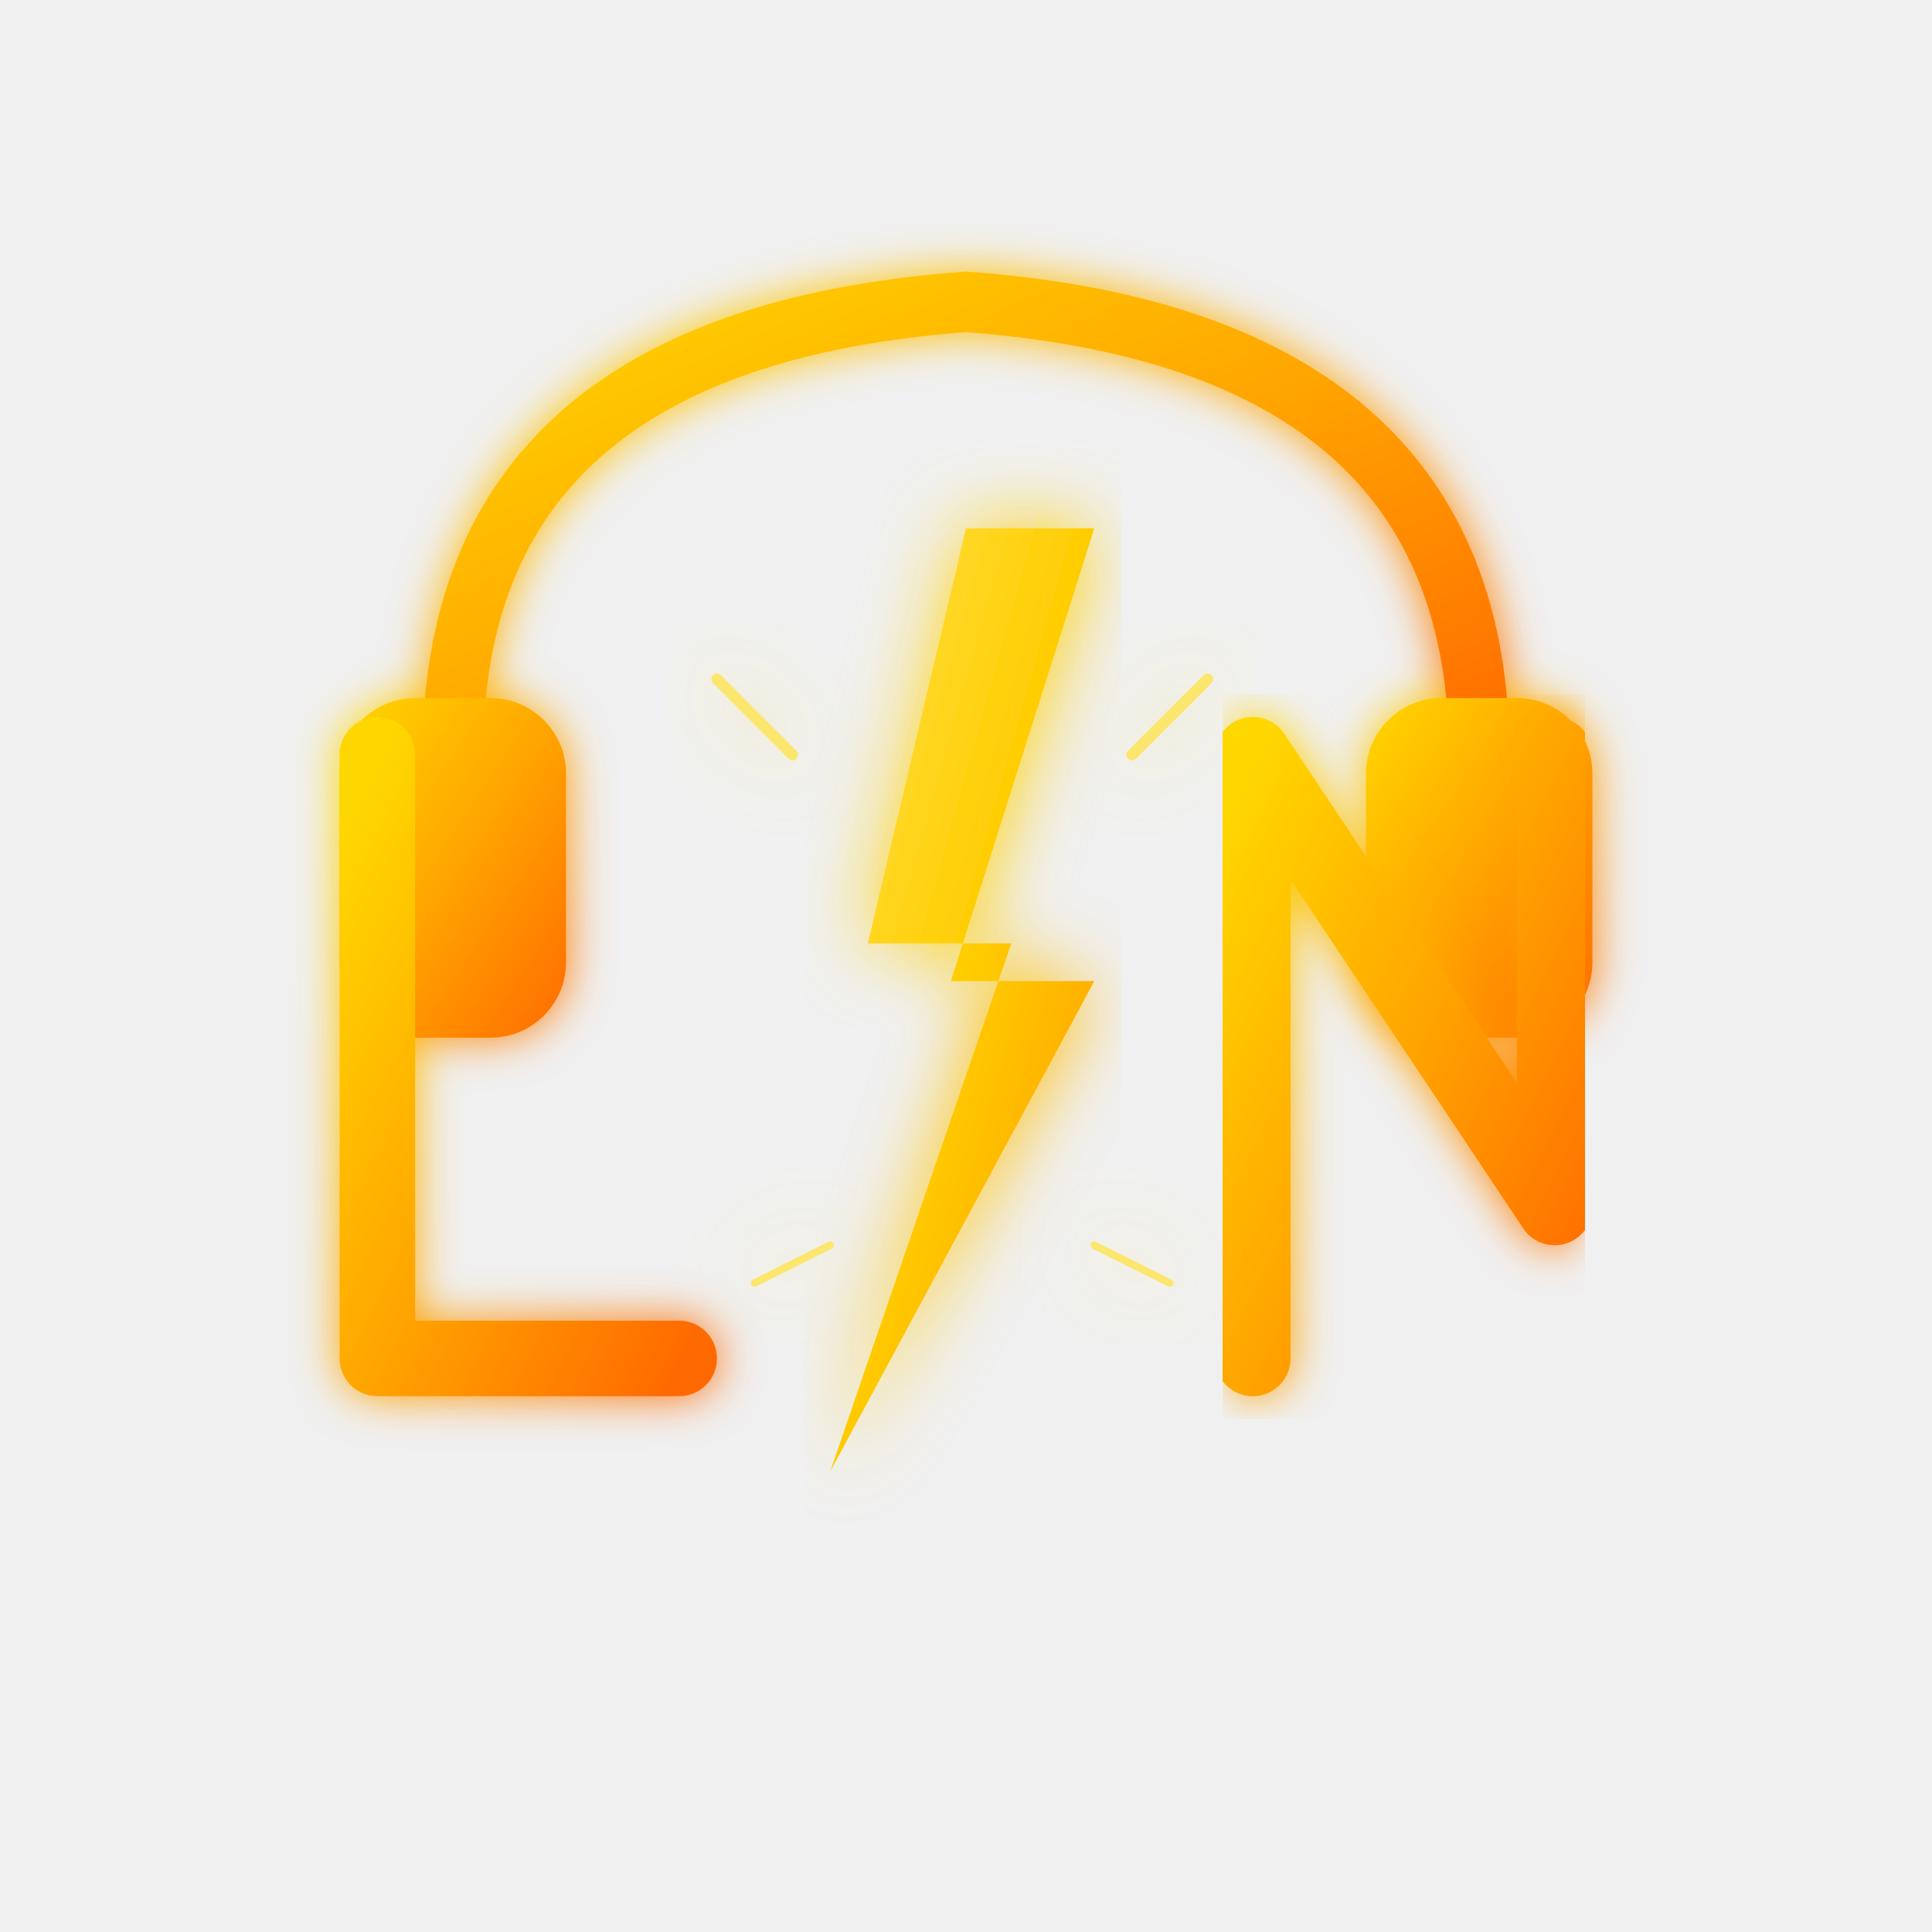
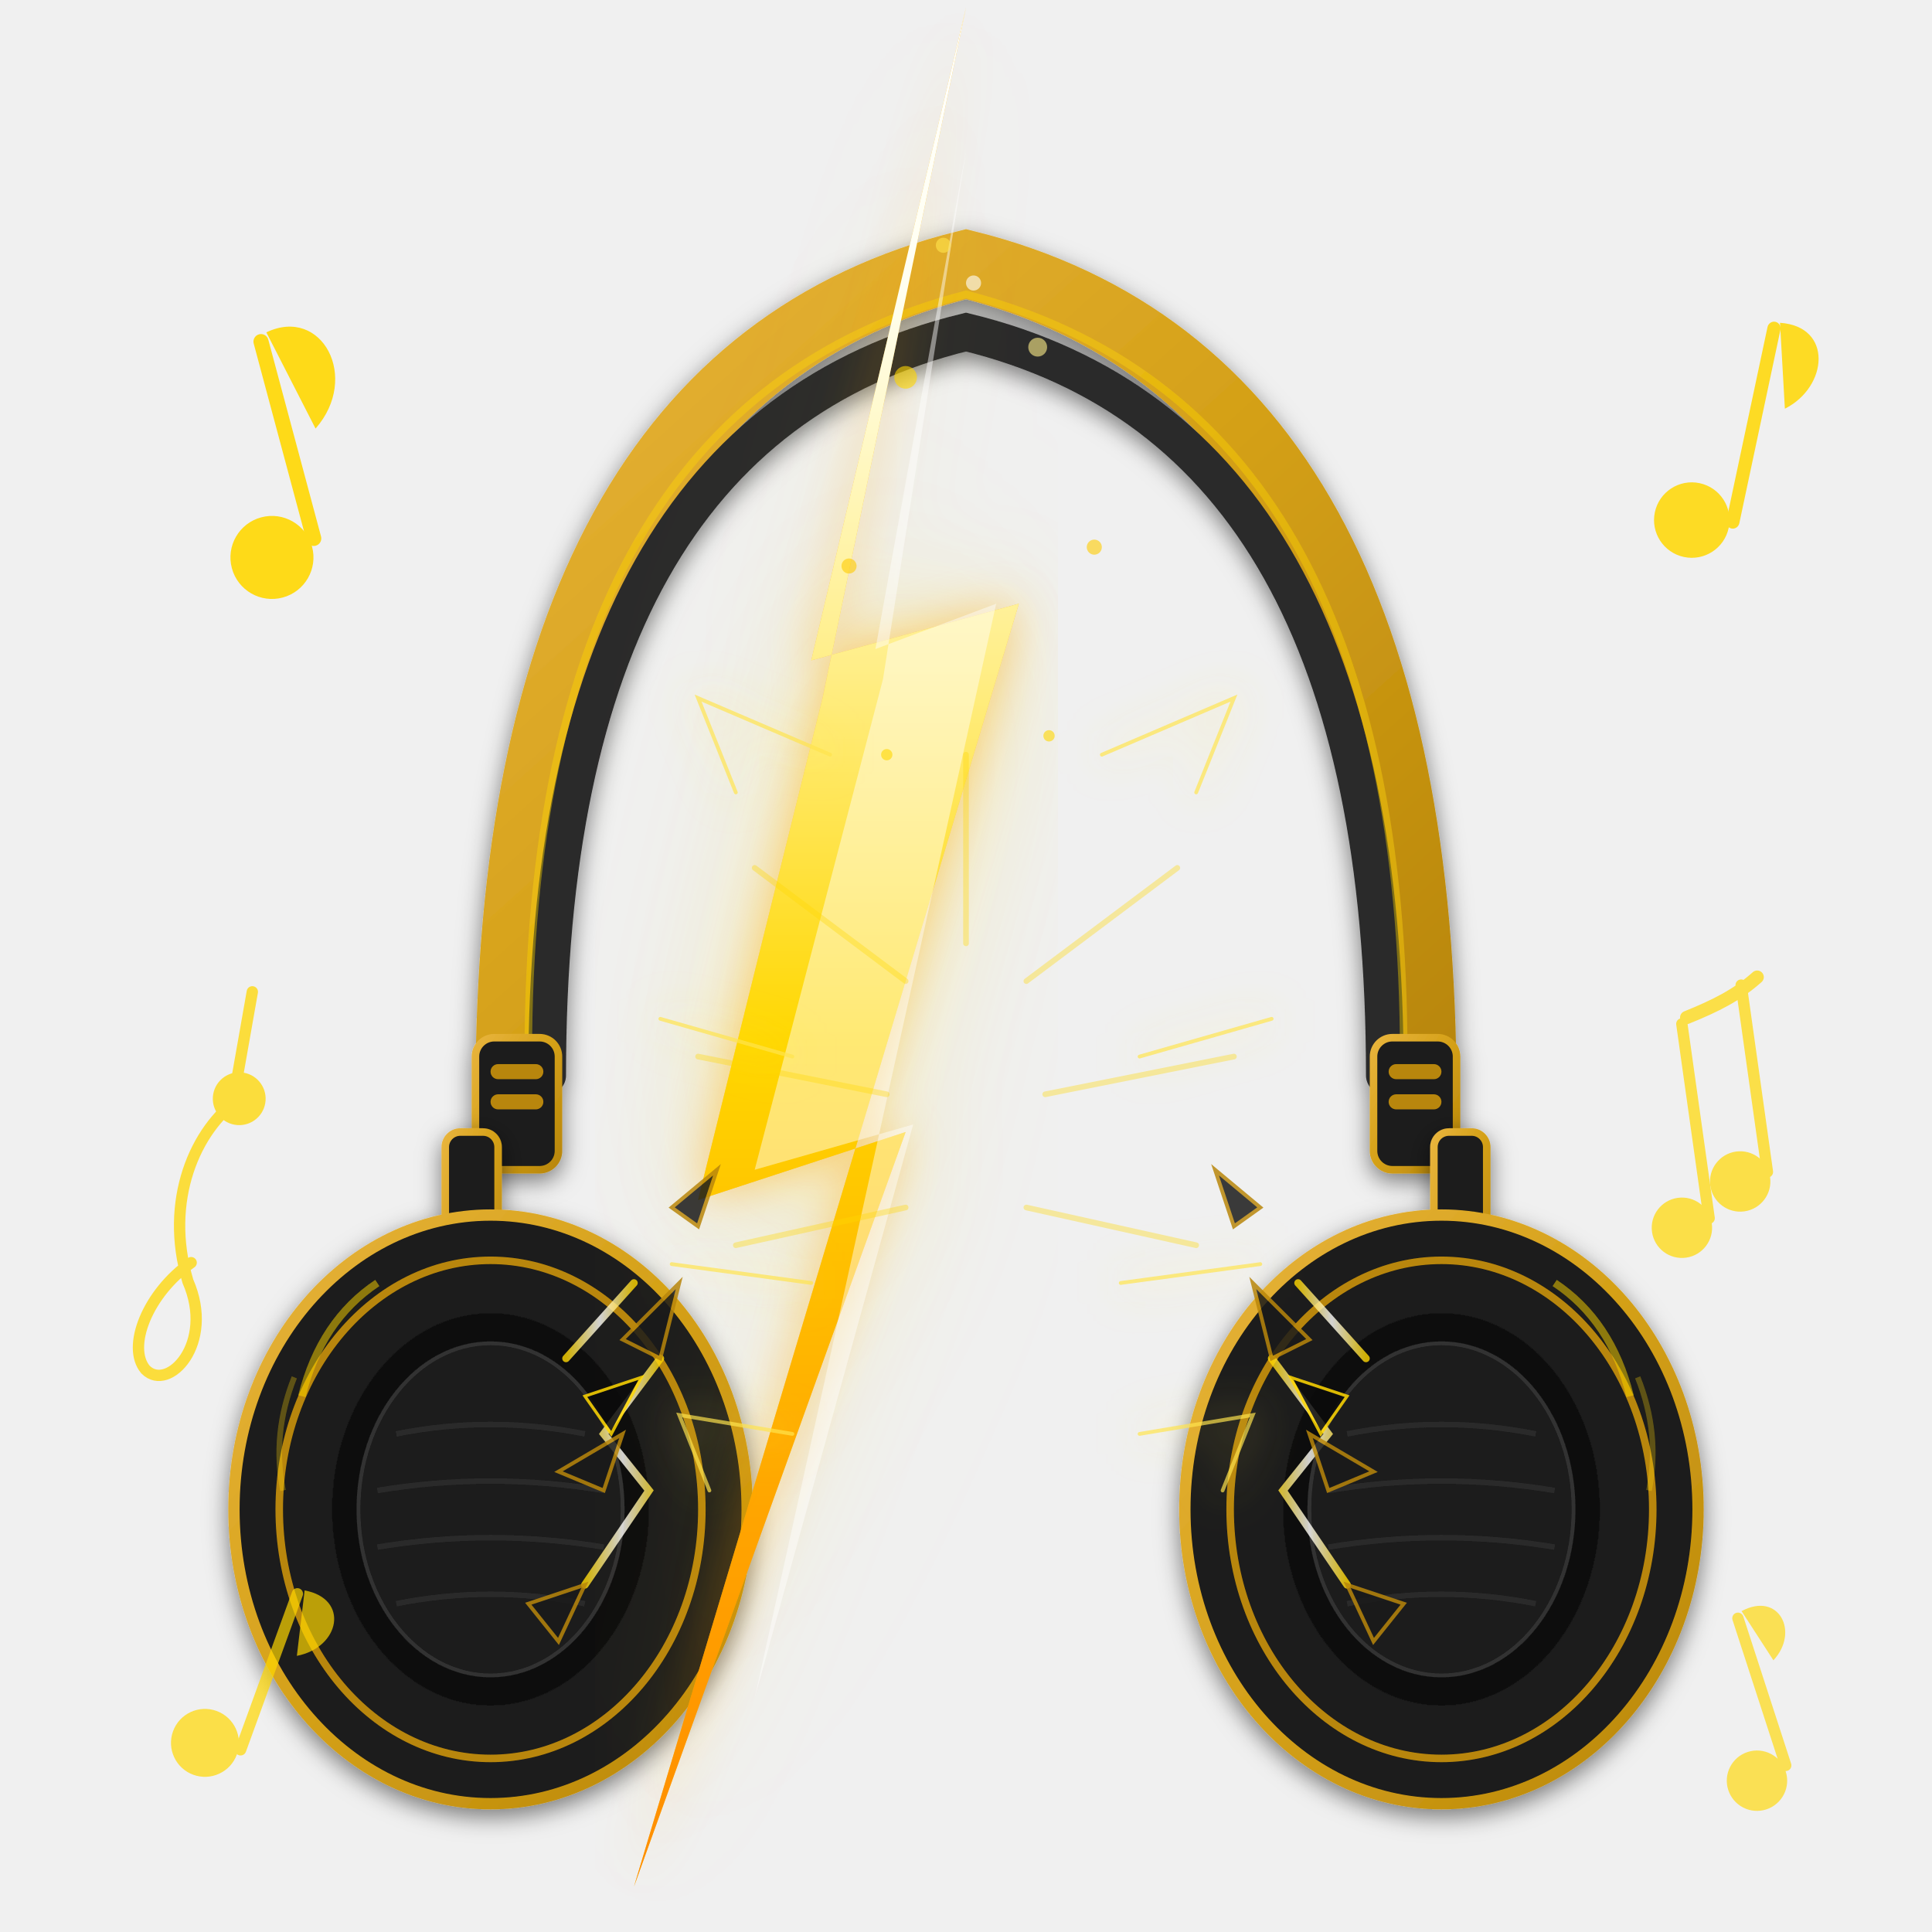
<svg xmlns="http://www.w3.org/2000/svg" width="512" height="512" viewBox="0 0 512 512">
  <defs>
-     <linearGradient id="gold" x1="0%" y1="0%" x2="100%" y2="100%">
-       <stop offset="0%" stop-color="#FFD700" />
-       <stop offset="50%" stop-color="#FFA500" />
-       <stop offset="100%" stop-color="#FF6B00" />
+     <linearGradient id="bk" x1="0" y1="0" x2="0" y2="1">
+       <stop offset="0" stop-color="#1a1a1a" />
+       <stop offset="1" stop-color="#0a0a0a" />
    </linearGradient>
-     <linearGradient id="lightning" x1="0%" y1="0%" x2="100%" y2="100%">
-       <stop offset="0%" stop-color="#FFE44D" />
-       <stop offset="50%" stop-color="#FFCC00" />
-       <stop offset="100%" stop-color="#FF9500" />
+     <linearGradient id="gd" x1="0" y1="0" x2="1" y2="1">
+       <stop offset="0" stop-color="#E8B43C" />
+       <stop offset="0.5" stop-color="#D4A017" />
+       <stop offset="1" stop-color="#B8860B" />
    </linearGradient>
-     <filter id="glow">
-       <feGaussianBlur stdDeviation="6" result="blur" />
+     <linearGradient id="gd2" x1="0" y1="0" x2="0" y2="1">
+       <stop offset="0" stop-color="#FFD700" />
+       <stop offset="1" stop-color="#B8860B" />
+     </linearGradient>
+     <linearGradient id="bolt" x1="0.5" y1="0" x2="0.5" y2="1">
+       <stop offset="0" stop-color="#FFFFFF" />
+       <stop offset="0.15" stop-color="#FFFFF0" />
+       <stop offset="0.35" stop-color="#FFEE88" />
+       <stop offset="0.55" stop-color="#FFD700" />
+       <stop offset="0.8" stop-color="#FFA500" />
+       <stop offset="1" stop-color="#FF8C00" />
+     </linearGradient>
+     <linearGradient id="crack" x1="0" y1="0" x2="1" y2="0">
+       <stop offset="0" stop-color="#FFD700" />
+       <stop offset="0.5" stop-color="#FFFFFF" />
+       <stop offset="1" stop-color="#FFD700" />
+     </linearGradient>
+     <filter id="gl1">
+       <feGaussianBlur stdDeviation="6" result="b" />
      <feMerge>
-         <feMergeNode in="blur" />
+         <feMergeNode in="b" />
        <feMergeNode in="SourceGraphic" />
      </feMerge>
    </filter>
-     <filter id="glow-strong">
-       <feGaussianBlur stdDeviation="10" result="blur" />
+     <filter id="gl2">
+       <feGaussianBlur stdDeviation="14" result="b" />
      <feMerge>
-         <feMergeNode in="blur" />
+         <feMergeNode in="b" />
        <feMergeNode in="SourceGraphic" />
      </feMerge>
    </filter>
+     <filter id="gl3">
+       <feGaussianBlur stdDeviation="28" result="b" />
+       <feMerge>
+         <feMergeNode in="b" />
+         <feMergeNode in="SourceGraphic" />
+       </feMerge>
+     </filter>
+     <filter id="ms">
+       <feDropShadow dx="0" dy="2" stdDeviation="3" flood-color="#000" flood-opacity="0.5" />
+     </filter>
  </defs>
-   <g filter="url(#glow)">
-     <path d="M 120 200 Q 120 90 256 80 Q 392 90 392 200" stroke="url(#gold)" stroke-width="16" fill="none" stroke-linecap="round" />
-     <rect x="90" y="185" width="60" height="90" rx="20" fill="url(#gold)" />
-     <rect x="362" y="185" width="60" height="90" rx="20" fill="url(#gold)" />
-     <path d="M 100 200 L 100 360 L 180 360" stroke="url(#gold)" stroke-width="20" fill="none" stroke-linecap="round" stroke-linejoin="round" />
+   <g filter="url(#ms)">
+     <path d="M 135 290 Q 135 100 256 70 Q 377 100 377 290" stroke="url(#gd)" stroke-width="18" fill="none" stroke-linecap="round" />
+     <path d="M 145 285 Q 145 115 256 88 Q 367 115 367 285" stroke="#2a2a2a" stroke-width="10" fill="none" stroke-linecap="round" />
+     <path d="M 140 280 Q 140 108 256 78 Q 372 108 372 280" stroke="#FFD700" stroke-width="2" fill="none" stroke-linecap="round" opacity="0.4" />
+     <rect x="126" y="275" width="22" height="35" rx="5" fill="#1a1a1a" stroke="url(#gd)" stroke-width="2" />
+     <rect x="130" y="282" width="14" height="4" rx="2" fill="#B8860B" />
+     <rect x="130" y="290" width="14" height="4" rx="2" fill="#B8860B" />
+     <rect x="364" y="275" width="22" height="35" rx="5" fill="#1a1a1a" stroke="url(#gd)" stroke-width="2" />
+     <rect x="368" y="282" width="14" height="4" rx="2" fill="#B8860B" />
+     <rect x="368" y="290" width="14" height="4" rx="2" fill="#B8860B" />
  </g>
-   <g filter="url(#glow)">
-     <path d="M 332 200 L 332 360" stroke="url(#gold)" stroke-width="20" fill="none" stroke-linecap="round" />
-     <path d="M 332 360 L 332 200 L 412 320 L 412 200" stroke="url(#gold)" stroke-width="20" fill="none" stroke-linecap="round" stroke-linejoin="round" />
-     <path d="M 412 200 L 412 360" stroke="url(#gold)" stroke-width="20" fill="none" stroke-linecap="round" />
+   <g filter="url(#ms)">
+     <rect x="118" y="300" width="14" height="50" rx="4" fill="#1a1a1a" stroke="url(#gd)" stroke-width="2" />
+     <ellipse cx="130" cy="400" rx="68" ry="78" fill="#1a1a1a" stroke="url(#gd)" stroke-width="3" />
+     <ellipse cx="130" cy="400" rx="56" ry="66" fill="none" stroke="#B8860B" stroke-width="2" />
+     <ellipse cx="130" cy="400" rx="42" ry="52" fill="#111" />
+     <ellipse cx="130" cy="400" rx="35" ry="44" fill="#1a1a1a" stroke="#333" stroke-width="1" />
+     <path d="M 105 380 Q 130 375 155 380" stroke="#2a2a2a" stroke-width="1.5" fill="none" />
+     <path d="M 100 395 Q 130 390 160 395" stroke="#2a2a2a" stroke-width="1.5" fill="none" />
+     <path d="M 100 410 Q 130 405 160 410" stroke="#2a2a2a" stroke-width="1.5" fill="none" />
+     <path d="M 105 425 Q 130 420 155 425" stroke="#2a2a2a" stroke-width="1.5" fill="none" />
+     <path d="M 80 370 Q 85 350 100 340" stroke="#FFD700" stroke-width="2" fill="none" opacity="0.5" />
+     <path d="M 75 395 Q 72 380 78 365" stroke="#FFD700" stroke-width="1.5" fill="none" opacity="0.3" />
  </g>
-   <g filter="url(#glow-strong)">
-     <polygon points="256,140 230,250 268,250 220,390 290,260 252,260 290,140" fill="url(#lightning)" />
+   <g filter="url(#ms)">
+     <rect x="380" y="300" width="14" height="50" rx="4" fill="#1a1a1a" stroke="url(#gd)" stroke-width="2" />
+     <ellipse cx="382" cy="400" rx="68" ry="78" fill="#1a1a1a" stroke="url(#gd)" stroke-width="3" />
+     <ellipse cx="382" cy="400" rx="56" ry="66" fill="none" stroke="#B8860B" stroke-width="2" />
+     <ellipse cx="382" cy="400" rx="42" ry="52" fill="#111" />
+     <ellipse cx="382" cy="400" rx="35" ry="44" fill="#1a1a1a" stroke="#333" stroke-width="1" />
+     <path d="M 357 380 Q 382 375 407 380" stroke="#2a2a2a" stroke-width="1.5" fill="none" />
+     <path d="M 352 395 Q 382 390 412 395" stroke="#2a2a2a" stroke-width="1.5" fill="none" />
+     <path d="M 352 410 Q 382 405 412 410" stroke="#2a2a2a" stroke-width="1.5" fill="none" />
+     <path d="M 357 425 Q 382 420 407 425" stroke="#2a2a2a" stroke-width="1.5" fill="none" />
+     <path d="M 432 370 Q 427 350 412 340" stroke="#FFD700" stroke-width="2" fill="none" opacity="0.5" />
+     <path d="M 437 395 Q 440 380 434 365" stroke="#FFD700" stroke-width="1.5" fill="none" opacity="0.3" />
  </g>
-   <g filter="url(#glow-strong)" opacity="0.8">
-     <line x1="210" y1="200" x2="190" y2="180" stroke="#FFE44D" stroke-width="3" stroke-linecap="round" />
-     <line x1="300" y1="200" x2="320" y2="180" stroke="#FFE44D" stroke-width="3" stroke-linecap="round" />
-     <line x1="220" y1="330" x2="200" y2="340" stroke="#FFE44D" stroke-width="2" stroke-linecap="round" />
-     <line x1="290" y1="330" x2="310" y2="340" stroke="#FFE44D" stroke-width="2" stroke-linecap="round" />
+   <g stroke="url(#crack)" stroke-width="2" fill="none" stroke-linecap="round" opacity="0.8">
+     <path d="M 175 360 L 160 380 L 172 395 L 155 420" />
+     <path d="M 168 340 L 150 360" />
+     <path d="M 337 360 L 352 380 L 340 395 L 357 420" />
+     <path d="M 344 340 L 362 360" />
+   </g>
+   <polygon points="256,2 215,175 270,160 168,500 240,300 185,318 218,185 256,2" fill="#FFD700" opacity="0.12" filter="url(#gl3)" />
+   <polygon points="256,2 215,175 270,160 168,500 240,300 185,318 218,185 256,2" fill="#FFD700" opacity="0.25" filter="url(#gl2)" />
+   <polygon points="256,2 215,175 270,160 168,500 240,300 185,318 218,185 256,2" fill="#FFA500" opacity="0.45" filter="url(#gl1)" />
+   <polygon points="256,2 215,175 270,160 168,500 240,300 185,318 218,185 256,2" fill="url(#bolt)" />
+   <polygon points="256,40 232,172 264,160 200,450 242,298 200,310 234,180 256,40" fill="#FFFFFF" opacity="0.45" />
+   <g stroke="#FFE44D" fill="none" stroke-linecap="round" opacity="0.7" filter="url(#gl1)">
+     <path d="M 220 200 L 185 185 L 195 210" />
+     <path d="M 210 280 L 175 270" />
+     <path d="M 215 340 L 178 335" />
+     <path d="M 210 380 L 180 375 L 188 395" />
+     <path d="M 292 200 L 327 185 L 317 210" />
+     <path d="M 302 280 L 337 270" />
+     <path d="M 297 340 L 334 335" />
+     <path d="M 302 380 L 332 375 L 324 395" />
+   </g>
+   <g stroke="#FFD700" stroke-width="1.5" stroke-linecap="round" opacity="0.35">
+     <line x1="256" y1="250" x2="256" y2="200" />
+     <line x1="240" y1="260" x2="200" y2="230" />
+     <line x1="272" y1="260" x2="312" y2="230" />
+     <line x1="235" y1="290" x2="185" y2="280" />
+     <line x1="277" y1="290" x2="327" y2="280" />
+     <line x1="240" y1="320" x2="195" y2="330" />
+     <line x1="272" y1="320" x2="317" y2="330" />
+   </g>
+   <g opacity="0.85">
+     <polygon points="180,340 165,355 175,360" fill="#1a1a1a" stroke="#B8860B" stroke-width="1" />
+     <polygon points="165,380 148,390 160,395" fill="#1a1a1a" stroke="#B8860B" stroke-width="1" />
+     <polygon points="155,420 140,425 148,435" fill="#1a1a1a" stroke="#B8860B" stroke-width="1" />
+     <polygon points="190,310 178,320 185,325" fill="#1a1a1a" stroke="#B8860B" stroke-width="1" />
+     <polygon points="170,365 155,370 162,380" fill="#0a0a0a" stroke="#FFD700" stroke-width="0.8" />
+     <polygon points="332,340 347,355 337,360" fill="#1a1a1a" stroke="#B8860B" stroke-width="1" />
+     <polygon points="347,380 364,390 352,395" fill="#1a1a1a" stroke="#B8860B" stroke-width="1" />
+     <polygon points="357,420 372,425 364,435" fill="#1a1a1a" stroke="#B8860B" stroke-width="1" />
+     <polygon points="322,310 334,320 327,325" fill="#1a1a1a" stroke="#B8860B" stroke-width="1" />
+     <polygon points="342,365 357,370 350,380" fill="#0a0a0a" stroke="#FFD700" stroke-width="0.8" />
+   </g>
+   <g transform="rotate(-15, 70, 140)" opacity="0.9">
+     <circle cx="70" cy="148" r="11" fill="#FFD700" />
+     <rect x="80" y="90" width="4" height="58" rx="2" fill="#FFD700" />
+     <path d="M 84 90 C 100 87 105 108 90 118" fill="#FFD700" />
+   </g>
+   <g transform="rotate(10, 55, 310)" opacity="0.75">
+     <path d="M 60 290 C 50 300 45 320 55 340 C 65 355 55 370 48 365 C 42 360 45 345 55 335" fill="none" stroke="#FFD700" stroke-width="3" stroke-linecap="round" />
+     <circle cx="60" cy="290" r="7" fill="#FFD700" />
+     <rect x="57" y="260" width="3" height="32" rx="1.5" fill="#FFD700" />
+   </g>
+   <g transform="rotate(20, 55, 460)" opacity="0.7">
+     <circle cx="55" cy="462" r="9" fill="#FFD700" />
+     <rect x="63" y="415" width="3" height="47" rx="1.5" fill="#FFD700" />
+     <path d="M 66 415 C 78 413 80 426 70 432" fill="#FFD700" />
+   </g>
+   <g transform="rotate(12, 450, 130)" opacity="0.85">
+     <circle cx="450" cy="138" r="10" fill="#FFD700" />
+     <rect x="459" y="82" width="3.5" height="56" rx="1.8" fill="#FFD700" />
+     <path d="M 462 82 C 476 80 478 96 468 104" fill="#FFD700" />
+   </g>
+   <g transform="rotate(-8, 448, 320)" opacity="0.7">
+     <circle cx="445" cy="325" r="8" fill="#FFD700" />
+     <circle cx="462" cy="315" r="8" fill="#FFD700" />
+     <rect x="451" y="270" width="3" height="55" rx="1.5" fill="#FFD700" />
+     <rect x="468" y="262" width="3" height="53" rx="1.5" fill="#FFD700" />
+     <path d="M 454 270 C 462 268 468 266 474 262" stroke="#FFD700" stroke-width="3.5" fill="none" stroke-linecap="round" />
+   </g>
+   <g transform="rotate(-18, 465, 470)" opacity="0.65">
+     <circle cx="465" cy="472" r="8" fill="#FFD700" />
+     <rect x="472" y="428" width="3" height="44" rx="1.5" fill="#FFD700" />
+     <path d="M 475 428 C 486 426 488 438 479 443" fill="#FFD700" />
+   </g>
+   <g opacity="0.6">
+     <circle cx="240" cy="100" r="3" fill="#FFD700" />
+     <circle cx="275" cy="92" r="2.5" fill="#FFEE88" />
+     <circle cx="258" cy="75" r="2" fill="#FFF" />
+     <circle cx="250" cy="65" r="2" fill="#FFE44D" />
+     <circle cx="225" cy="150" r="2" fill="#FFCC00" />
+     <circle cx="290" cy="145" r="2" fill="#FFCC00" />
+     <circle cx="235" cy="200" r="1.5" fill="#FFD700" />
+     <circle cx="278" cy="195" r="1.5" fill="#FFD700" />
  </g>
</svg>
